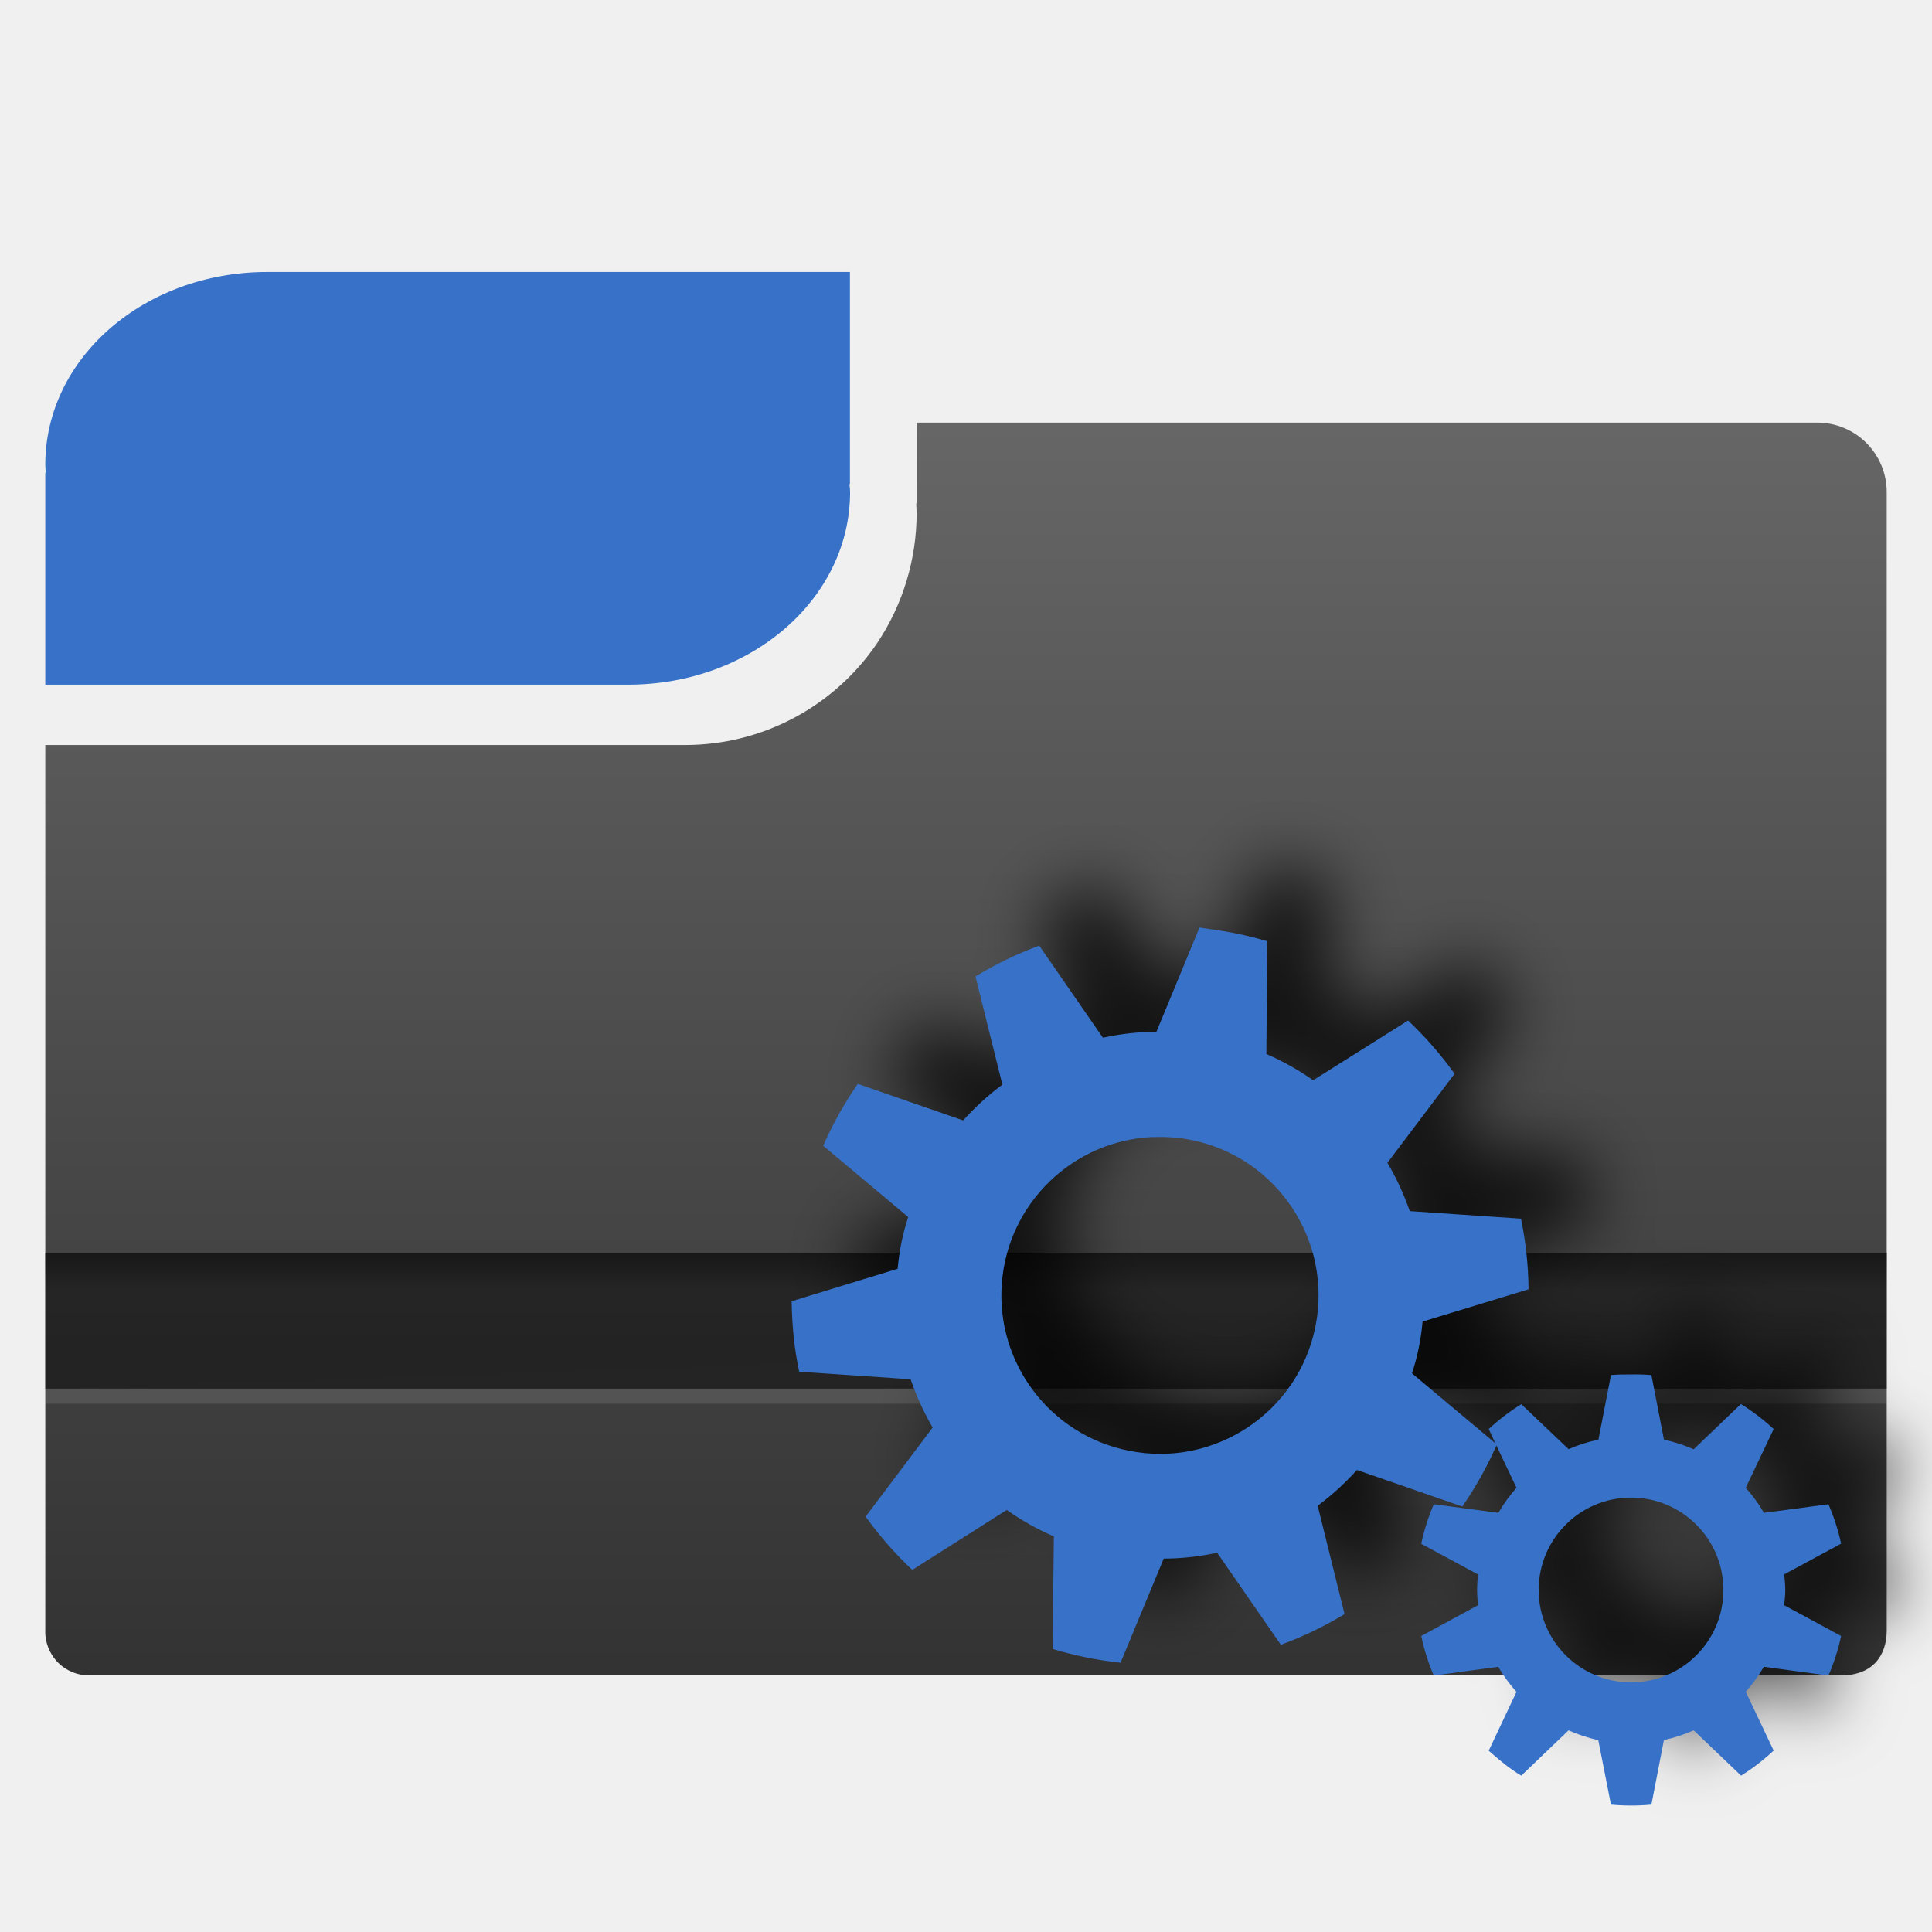
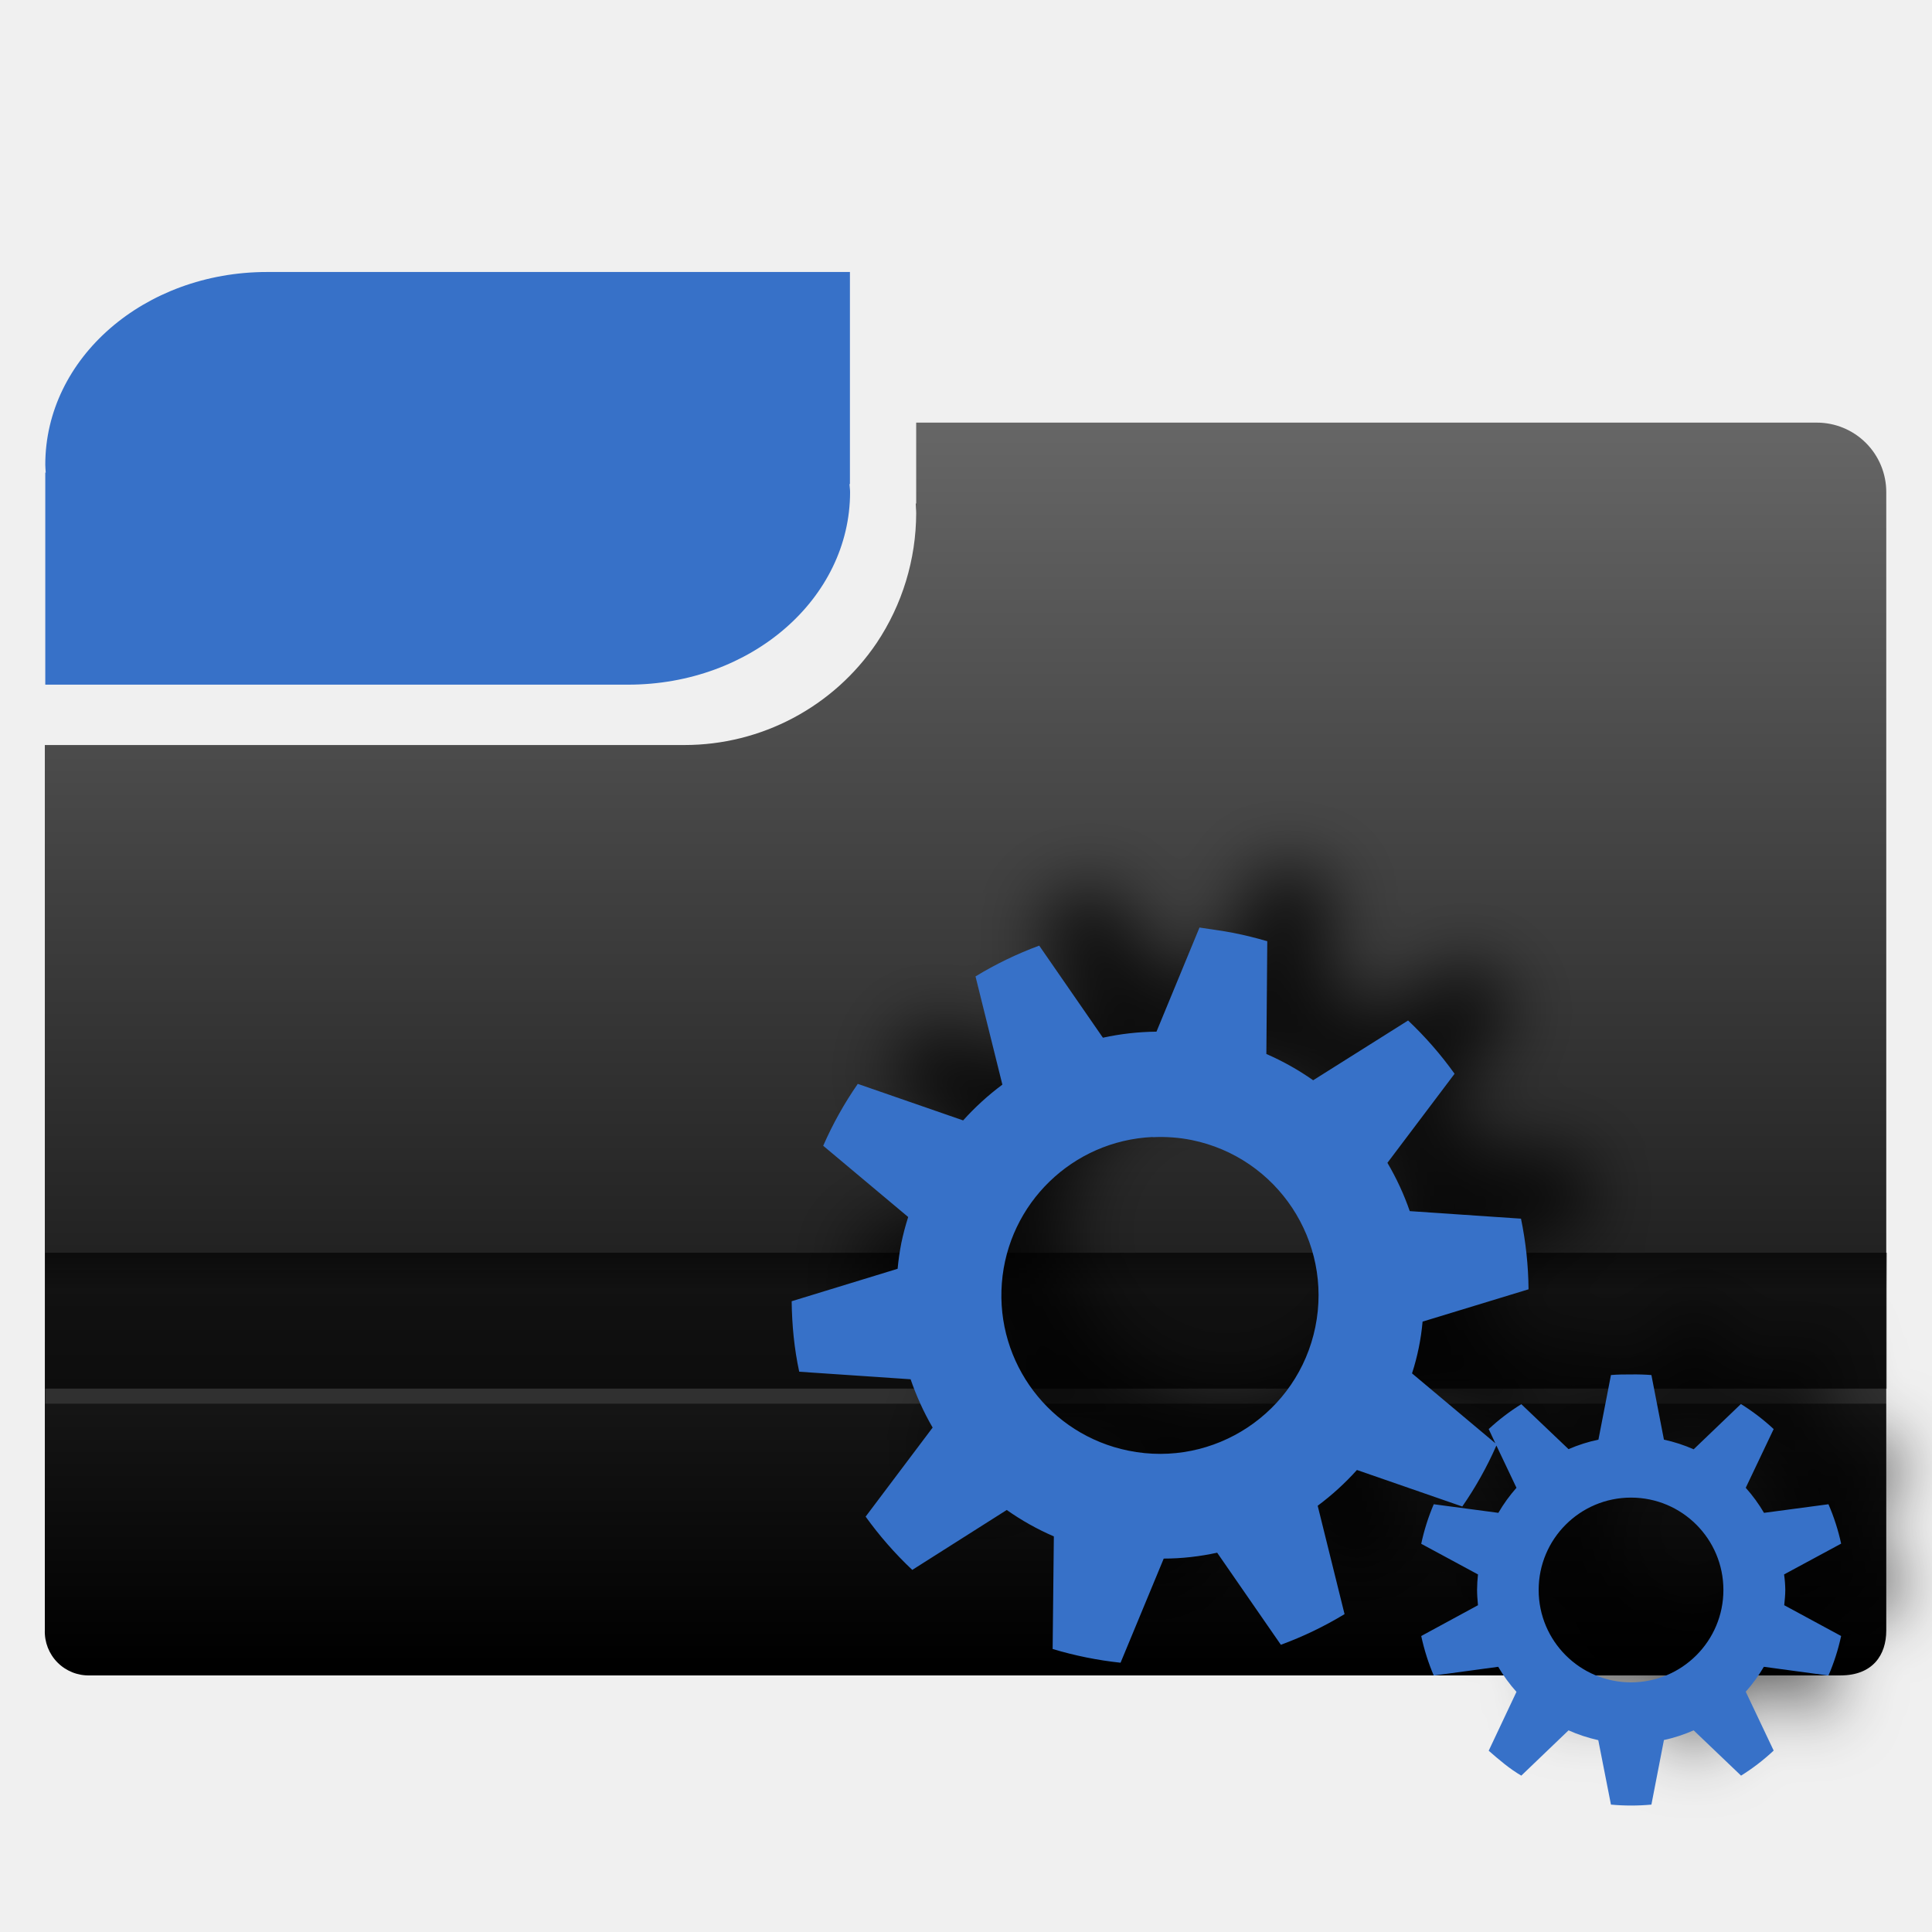
<svg xmlns="http://www.w3.org/2000/svg" xmlns:xlink="http://www.w3.org/1999/xlink" width="128" height="128" enable-background="new">
  <defs>
-     <linearGradient id="t">
-       <stop offset="0" stop-color="#333" />
-       <stop offset="1" stop-color="#666" />
-     </linearGradient>
    <linearGradient id="a">
      <stop offset="0" stop-color="#003165" />
      <stop offset="1" stop-color="#00438a" stop-opacity="0" />
    </linearGradient>
    <linearGradient id="b">
      <stop offset="0" stop-color="#004d00" stop-opacity="0" />
      <stop offset=".5" stop-color="#004d00" />
      <stop offset="1" stop-color="#004d00" stop-opacity="0" />
    </linearGradient>
    <linearGradient gradientTransform="rotate(90 -90 50)" y2="-384" x2="-23.52" y1="-384" x1="-84" gradientUnits="userSpaceOnUse" id="c">
      <stop offset="0" stop-color="#fff" />
      <stop offset="1" stop-color="#fff" stop-opacity="0" />
    </linearGradient>
    <linearGradient id="d">
      <stop offset="0" stop-color="#0f0" />
      <stop offset="1" stop-color="#006500" />
    </linearGradient>
    <linearGradient gradientTransform="rotate(90 -90 50)" y2="-384" x2="-12" y1="-384" x1="-84" gradientUnits="userSpaceOnUse" id="e">
      <stop offset="0" stop-color="#e5ff00" />
      <stop offset="1" stop-color="#bff500" stop-opacity="0" />
    </linearGradient>
    <linearGradient gradientTransform="rotate(90 -90 50)" y2="-384" x2="-12" y1="-384" x1="-84" gradientUnits="userSpaceOnUse" id="f">
      <stop offset="0" stop-color="#008c00" />
      <stop offset="1" stop-color="#00bf00" />
    </linearGradient>
    <linearGradient x2="28" y1="57.5" x1="28" gradientUnits="userSpaceOnUse" id="h">
      <stop offset="0" stop-color="#fffccf" />
      <stop offset="1" stop-color="#fff" stop-opacity="0" />
    </linearGradient>
    <linearGradient id="g" gradientUnits="userSpaceOnUse" x1="28" y1="57.5" x2="28">
      <stop offset="0" stop-color="#ffea00" />
      <stop offset="1" stop-color="#fc0" />
    </linearGradient>
    <linearGradient id="p">
      <stop offset="0" stop-color="#000914" />
      <stop offset="1" stop-color="#00316e" />
    </linearGradient>
    <linearGradient id="q">
      <stop offset="0" stop-color="#00f3fd" />
      <stop offset="1" stop-color="#00c4cc" stop-opacity="0" />
    </linearGradient>
    <linearGradient id="i">
      <stop offset="0" stop-color="#fff" />
      <stop offset="1" stop-color="#fff" stop-opacity="0" />
    </linearGradient>
    <linearGradient id="n">
      <stop offset="0" stop-color="#e00000" />
      <stop offset="1" stop-color="red" stop-opacity=".41" />
    </linearGradient>
    <linearGradient id="l">
      <stop offset="0" stop-color="#f9ccca" />
      <stop offset="1" stop-color="#f9ccca" stop-opacity="0" />
    </linearGradient>
    <linearGradient id="m">
      <stop offset="0" stop-color="#e20800" />
      <stop offset="1" stop-color="#9c0f0f" />
    </linearGradient>
    <linearGradient id="j">
      <stop offset="0" />
      <stop offset="1" stop-opacity="0" />
    </linearGradient>
    <linearGradient id="k">
      <stop offset="0" stop-color="#fff" />
      <stop offset="1" stop-color="#f1f1f1" />
    </linearGradient>
    <linearGradient xlink:href="#m" id="o" gradientUnits="userSpaceOnUse" x1="32" y1="73.42" x2="32" y2="24.31" />
    <radialGradient gradientUnits="userSpaceOnUse" r="139.56" cy="112.3" cx="102" id="s">
      <stop offset="0" stop-color="#b7b8b9" />
      <stop offset=".19" stop-color="#ececec" />
      <stop offset=".26" stop-color="#fafafa" />
      <stop offset=".3" stop-color="#fff" />
      <stop offset=".53" stop-color="#fafafa" />
      <stop offset=".84" stop-color="#ebecec" />
      <stop offset="1" stop-color="#e1e2e3" />
    </radialGradient>
    <linearGradient id="r">
      <stop offset="0" stop-color="#a2a2a2" />
      <stop offset="1" stop-color="#fff" />
    </linearGradient>
-     <linearGradient xlink:href="#t" id="v" x1="26.37" y1="110.28" x2="26.37" y2="28.13" gradientUnits="userSpaceOnUse" gradientTransform="translate(0 924.36)" />
-     <linearGradient gradientTransform="translate(0 -1)" xlink:href="#u" id="w" x1="125" y1="1007.25" x2="125" y2="1010.74" gradientUnits="userSpaceOnUse" />
-     <linearGradient id="u">
+     <linearGradient gradientTransform="translate(0 -1)" xlink:href="#t" id="w" x1="125" y1="1007.25" x2="125" y2="1010.74" gradientUnits="userSpaceOnUse" />
+     <linearGradient id="t">
      <stop offset="0" />
      <stop offset="1" stop-opacity=".05" />
    </linearGradient>
    <filter id="x" x="-.08" width="1.15" y="-.09" height="1.18" color-interpolation-filters="sRGB">
      <feGaussianBlur stdDeviation="2.12" />
    </filter>
+     <linearGradient xlink:href="#u" id="v" x1="26.37" y1="110.28" x2="26.37" y2="28.13" gradientUnits="userSpaceOnUse" gradientTransform="translate(-.03 924.36)" />
+     <linearGradient id="u">
+       <stop offset="0" />
+       <stop offset="1" stop-color="#666" />
+     </linearGradient>
  </defs>
  <g transform="translate(0 -924.36)">
-     <path d="M3 973.72V1032.35a2.9 2.9 0 0 0 2.99 3.01h115.98c2.13 0 3.03-1.35 3.03-2.97V956.96a4.6 4.6 0 0 0-4.62-4.6H60.73v5.36h-.03c.01.22.03.42.03.64a15.54 15.54 0 0 1-2.61 8.6 15.37 15.37 0 0 1-12.75 6.76h-30z" fill="url(#v)" />
+     <path d="M2.97 973.72V1032.35a2.9 2.9 0 0 0 2.99 3.01h115.98c2.13 0 3.03-1.35 3.03-2.97V956.96a4.6 4.6 0 0 0-4.62-4.6H60.7v5.36h-.03c0 .22.03.42.03.64a15.54 15.54 0 0 1-2.62 8.6 15.37 15.37 0 0 1-12.74 6.76H15.33z" fill="url(#v)" enable-background="new" />
    <path d="M17.7 942.38c-8.14 0-14.7 5.7-14.7 12.77 0 .18.02.35.03.52H3v14.05h38.62c8.14 0 14.7-5.7 14.7-12.76 0-.18-.03-.35-.04-.53h.03v-14.05H22.13z" fill="#3771c8" enable-background="new" />
    <path d="M3 1007.36v9h122v-9z" opacity=".43" enable-background="new" />
-     <rect ry="1" rx="0" y="1016.36" x="3" height="1" width="122" opacity=".11" fill="#fff" enable-background="new" />
+     <rect width="122" height="1" x="3" y="1016.36" rx="0" ry="1" opacity=".11" fill="#fff" enable-background="new" />
    <path d="M3 1007.36v9l122-4v-5z" opacity=".57" fill="url(#w)" enable-background="new" />
-     <path transform="matrix(1.05246 0 0 1.05246 -4.8 -53.02)" d="M84.07 983.05h-.01l-2.7 6.56a16.67 16.67 0 0 0-3.37.37l-4.02-5.8a23.06 23.06 0 0 0-4 1.95l1.7 6.8a16.81 16.81 0 0 0-2.48 2.27l-6.63-2.3a22.97 22.97 0 0 0-2.18 3.9l5.35 4.47a16.05 16.05 0 0 0-.43 1.61 16.22 16.22 0 0 0-.24 1.66l-6.67 2.03c.03 1.51.17 3 .47 4.44l7.02.48c.36 1.05.83 2.07 1.38 3.03l-4.2 5.62c.9 1.2 1.8 2.34 2.92 3.35l5.96-3.77c.91.65 1.9 1.2 2.95 1.66l-.07 7.1a23.67 23.67 0 0 0 4.28.86l2.72-6.56a16.6 16.6 0 0 0 3.36-.37l4.01 5.8a22.99 22.99 0 0 0 4-1.94l-1.68-6.82c.89-.66 1.72-1.42 2.46-2.25l6.64 2.3a22.97 22.97 0 0 0 2.14-3.84l1.27 2.66a9.81 9.81 0 0 0-1.15 1.58l-4.06-.55a13.4 13.4 0 0 0-.79 2.5l3.58 1.93a9.36 9.36 0 0 0-.06.97 9 9 0 0 0 .06.97l-3.58 1.93c.2.87.45 1.7.8 2.5l4.05-.56c.33.56.72 1.1 1.15 1.57l-1.75 3.7c.65.58 1.3 1.14 2.06 1.58l2.97-2.85c.59.27 1.23.47 1.87.62l.8 4.05a13.8 13.8 0 0 0 2.54 0l.79-4.06a9.62 9.62 0 0 0 1.88-.61l2.97 2.85c.75-.44 1.41-1 2.06-1.58l-1.76-3.7a9.9 9.9 0 0 0 1.15-1.57l4.06.55a13.4 13.4 0 0 0 .8-2.5l-3.59-1.93a7.6 7.6 0 0 0 0-1.94l3.58-1.94a13.4 13.4 0 0 0-.8-2.48l-4.05.54a9.81 9.81 0 0 0-1.15-1.57l1.76-3.7a13.48 13.48 0 0 0-2.06-1.57l-2.98 2.85a9.73 9.73 0 0 0-1.87-.61l-.79-4.06a13.8 13.8 0 0 0-1.27-.05c-.42 0-.85 0-1.28.05l-.78 4.06a9.72 9.72 0 0 0-1.88.6l-2.98-2.84a13.47 13.47 0 0 0-2.05 1.57l.42.9-5.25-4.4a14.78 14.78 0 0 0 .66-3.26l6.68-2.03a22.97 22.97 0 0 0-.48-4.45l-7-.47a16.81 16.81 0 0 0-1.4-3.05l4.22-5.6a23.19 23.19 0 0 0-2.93-3.36l-5.96 3.77a16.67 16.67 0 0 0-2.95-1.66l.06-7.1a23.67 23.67 0 0 0-2.11-.52c-.72-.14-1.46-.23-2.16-.34zm-2.96 13.19a9.97 9.97 0 0 1 .06 0 9.97 9.97 0 0 1 2.4.19 9.98 9.98 0 1 1-3.98 19.55 9.97 9.97 0 0 1 1.52-19.74zm30.13 22.7a5.82 5.82 0 0 1 0 11.63 5.82 5.82 0 0 1 0-11.64z" opacity=".75" filter="url(#x)" enable-background="new" />
+     <path d="M84.07 983.05h-.01l-2.7 6.56a16.67 16.67 0 0 0-3.37.37l-4.02-5.8a23.06 23.06 0 0 0-4 1.95l1.7 6.8a16.81 16.81 0 0 0-2.48 2.27l-6.63-2.3a22.97 22.97 0 0 0-2.18 3.9l5.35 4.47a16.05 16.05 0 0 0-.43 1.61 16.22 16.22 0 0 0-.24 1.66l-6.67 2.03c.03 1.51.17 3 .47 4.44l7.02.48c.36 1.05.83 2.07 1.38 3.03l-4.2 5.62c.9 1.2 1.8 2.34 2.92 3.35l5.96-3.77c.91.65 1.9 1.2 2.95 1.66l-.07 7.1a23.67 23.67 0 0 0 4.28.86l2.72-6.56a16.6 16.6 0 0 0 3.36-.37l4.01 5.8a22.99 22.99 0 0 0 4-1.94l-1.68-6.82c.89-.66 1.72-1.42 2.46-2.25l6.64 2.3a22.97 22.97 0 0 0 2.14-3.84l1.27 2.66a9.81 9.81 0 0 0-1.15 1.58l-4.06-.55a13.4 13.4 0 0 0-.79 2.5l3.58 1.93a9.36 9.36 0 0 0-.06.97 9 9 0 0 0 .06.97l-3.58 1.93c.2.87.45 1.7.8 2.5l4.05-.56c.33.56.72 1.1 1.15 1.57l-1.75 3.7c.65.58 1.3 1.14 2.06 1.58l2.97-2.85c.59.27 1.23.47 1.87.62l.8 4.05a13.8 13.8 0 0 0 2.54 0l.79-4.06a9.62 9.62 0 0 0 1.88-.61l2.97 2.85c.75-.44 1.41-1 2.06-1.58l-1.76-3.7a9.9 9.9 0 0 0 1.15-1.57l4.06.55a13.4 13.4 0 0 0 .8-2.5l-3.59-1.93a7.6 7.6 0 0 0 0-1.94l3.58-1.94a13.4 13.4 0 0 0-.8-2.48l-4.05.54a9.81 9.81 0 0 0-1.15-1.57l1.76-3.7a13.48 13.48 0 0 0-2.06-1.57l-2.98 2.85a9.73 9.73 0 0 0-1.87-.61l-.79-4.06a13.8 13.8 0 0 0-1.27-.05c-.42 0-.85 0-1.28.05l-.78 4.06a9.72 9.72 0 0 0-1.88.6l-2.98-2.84a13.47 13.47 0 0 0-2.05 1.57l.42.9-5.25-4.4a14.78 14.78 0 0 0 .66-3.26l6.68-2.03a22.97 22.97 0 0 0-.48-4.45l-7-.47a16.81 16.81 0 0 0-1.4-3.05l4.22-5.6a23.19 23.19 0 0 0-2.93-3.36l-5.96 3.77a16.67 16.67 0 0 0-2.95-1.66l.06-7.1a23.67 23.67 0 0 0-2.11-.52c-.72-.14-1.46-.23-2.16-.34zm-2.96 13.19a9.97 9.97 0 0 1 .06 0 9.97 9.97 0 0 1 2.4.19 9.98 9.98 0 1 1-3.98 19.55 9.97 9.97 0 0 1 1.52-19.74zm30.13 22.7a5.82 5.82 0 0 1 0 11.63 5.82 5.82 0 0 1 0-11.64z" transform="matrix(1.05246 0 0 1.05246 -4.8 -53.02)" opacity=".75" filter="url(#x)" enable-background="new" />
    <path d="M79.47 985.8v.01l-2.85 6.9a17.54 17.54 0 0 0-3.55.4l-4.22-6.1a24.27 24.27 0 0 0-4.22 2.04l1.78 7.17a17.7 17.7 0 0 0-2.6 2.37l-6.98-2.42a24.18 24.18 0 0 0-2.29 4.1l5.63 4.72a16.9 16.9 0 0 0-.45 1.7 17.07 17.07 0 0 0-.25 1.73l-7.02 2.15c.02 1.59.17 3.14.5 4.67l7.38.5c.38 1.1.87 2.19 1.46 3.2l-4.44 5.9a24.46 24.46 0 0 0 3.09 3.53l6.26-3.97a17.3 17.3 0 0 0 3.12 1.75l-.08 7.46a24.9 24.9 0 0 0 4.5.91l2.86-6.9c1.2 0 2.4-.14 3.54-.39l4.22 6.1a24.2 24.2 0 0 0 4.22-2.03l-1.78-7.18c.94-.7 1.82-1.5 2.6-2.37l6.98 2.42a24.18 24.18 0 0 0 2.26-4.04l1.33 2.8a10.33 10.33 0 0 0-1.2 1.66l-4.28-.57a14.1 14.1 0 0 0-.83 2.62l3.76 2.03a9.85 9.85 0 0 0-.06 1.02c0 .35.03.68.06 1.02l-3.76 2.04c.2.92.47 1.78.83 2.62l4.27-.58c.35.6.76 1.16 1.21 1.66l-1.84 3.9c.69.6 1.37 1.19 2.16 1.65l3.13-3c.62.28 1.3.5 1.97.65l.84 4.27a14.53 14.53 0 0 0 2.68 0l.83-4.28c.67-.14 1.35-.37 1.97-.64l3.14 3a14 14 0 0 0 2.16-1.66l-1.85-3.9a10.42 10.42 0 0 0 1.2-1.65l4.28.58a14.1 14.1 0 0 0 .84-2.62l-3.77-2.04c.03-.34.07-.66.07-1.02a8 8 0 0 0-.08-1.02l3.78-2.04a14.1 14.1 0 0 0-.84-2.61l-4.27.57a10.33 10.33 0 0 0-1.21-1.66l1.85-3.89a14.19 14.19 0 0 0-2.17-1.66l-3.13 3a10.24 10.24 0 0 0-1.97-.64l-.83-4.28a14.53 14.53 0 0 0-1.34-.04c-.45 0-.9 0-1.34.04l-.83 4.28a10.23 10.23 0 0 0-1.98.63l-3.13-2.98a14.17 14.17 0 0 0-2.16 1.65l.44.94-5.52-4.63a15.55 15.55 0 0 0 .7-3.43l7.02-2.14a24.17 24.17 0 0 0-.5-4.68l-7.37-.5a17.7 17.7 0 0 0-1.48-3.2l4.45-5.9a24.4 24.4 0 0 0-3.08-3.53L87 995.93a17.55 17.55 0 0 0-3.1-1.74l.06-7.47a24.9 24.9 0 0 0-2.23-.55c-.75-.15-1.53-.24-2.27-.36zm-3.11 13.9a10.5 10.5 0 0 1 .06 0 10.5 10.5 0 0 1 2.53.19 10.5 10.5 0 1 1-4.19 20.58 10.5 10.5 0 0 1 1.6-20.78zm31.7 23.88a6.12 6.12 0 0 1 0 12.24 6.12 6.12 0 0 1 0-12.24z" fill="#3771c8" />
  </g>
</svg>
